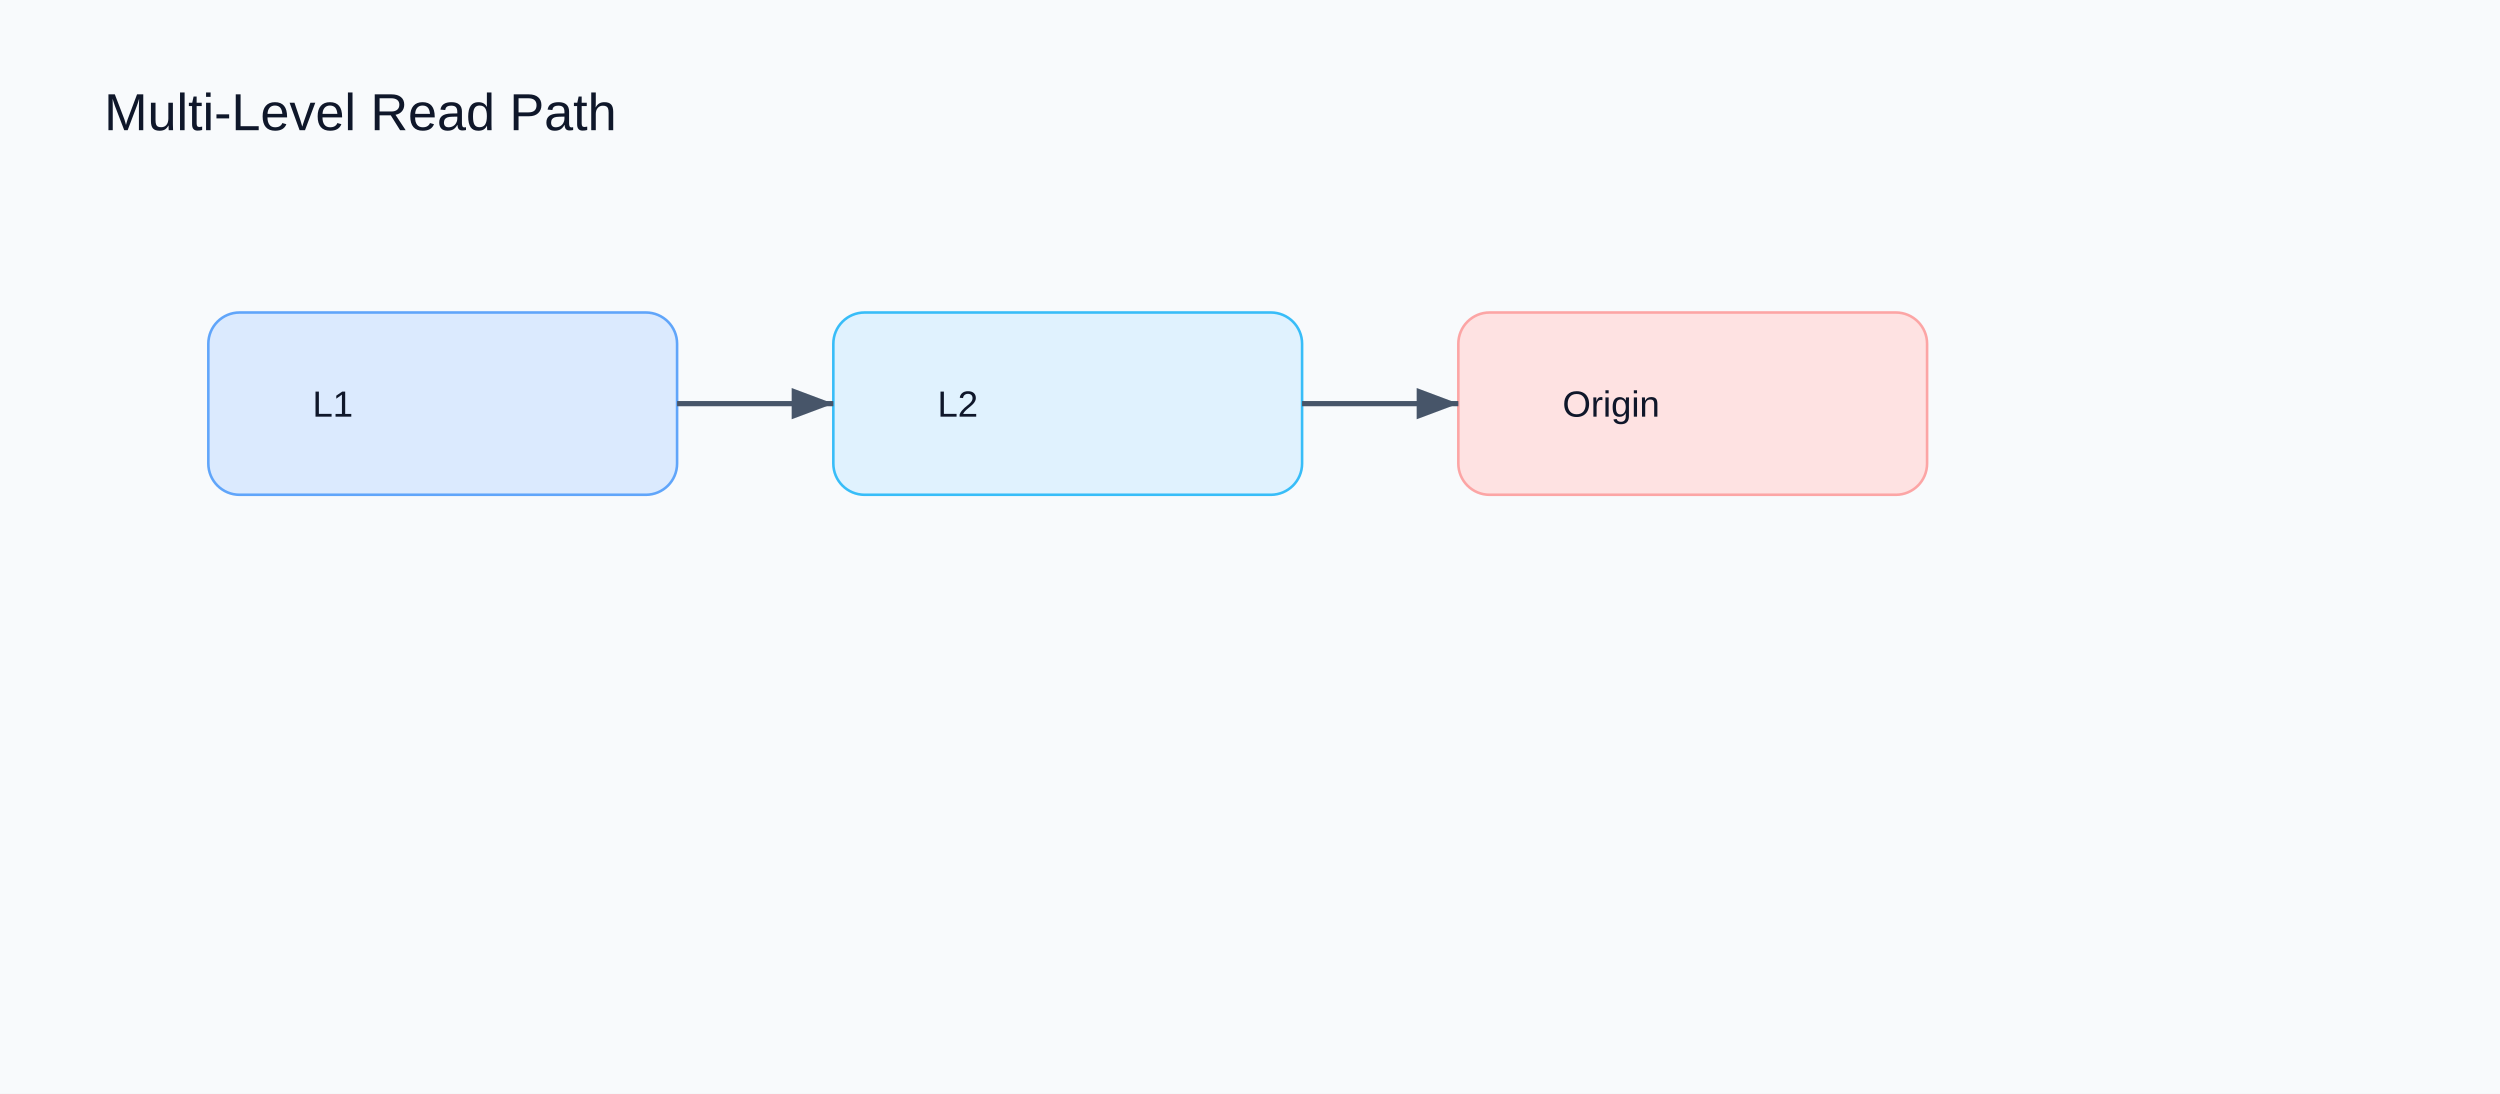
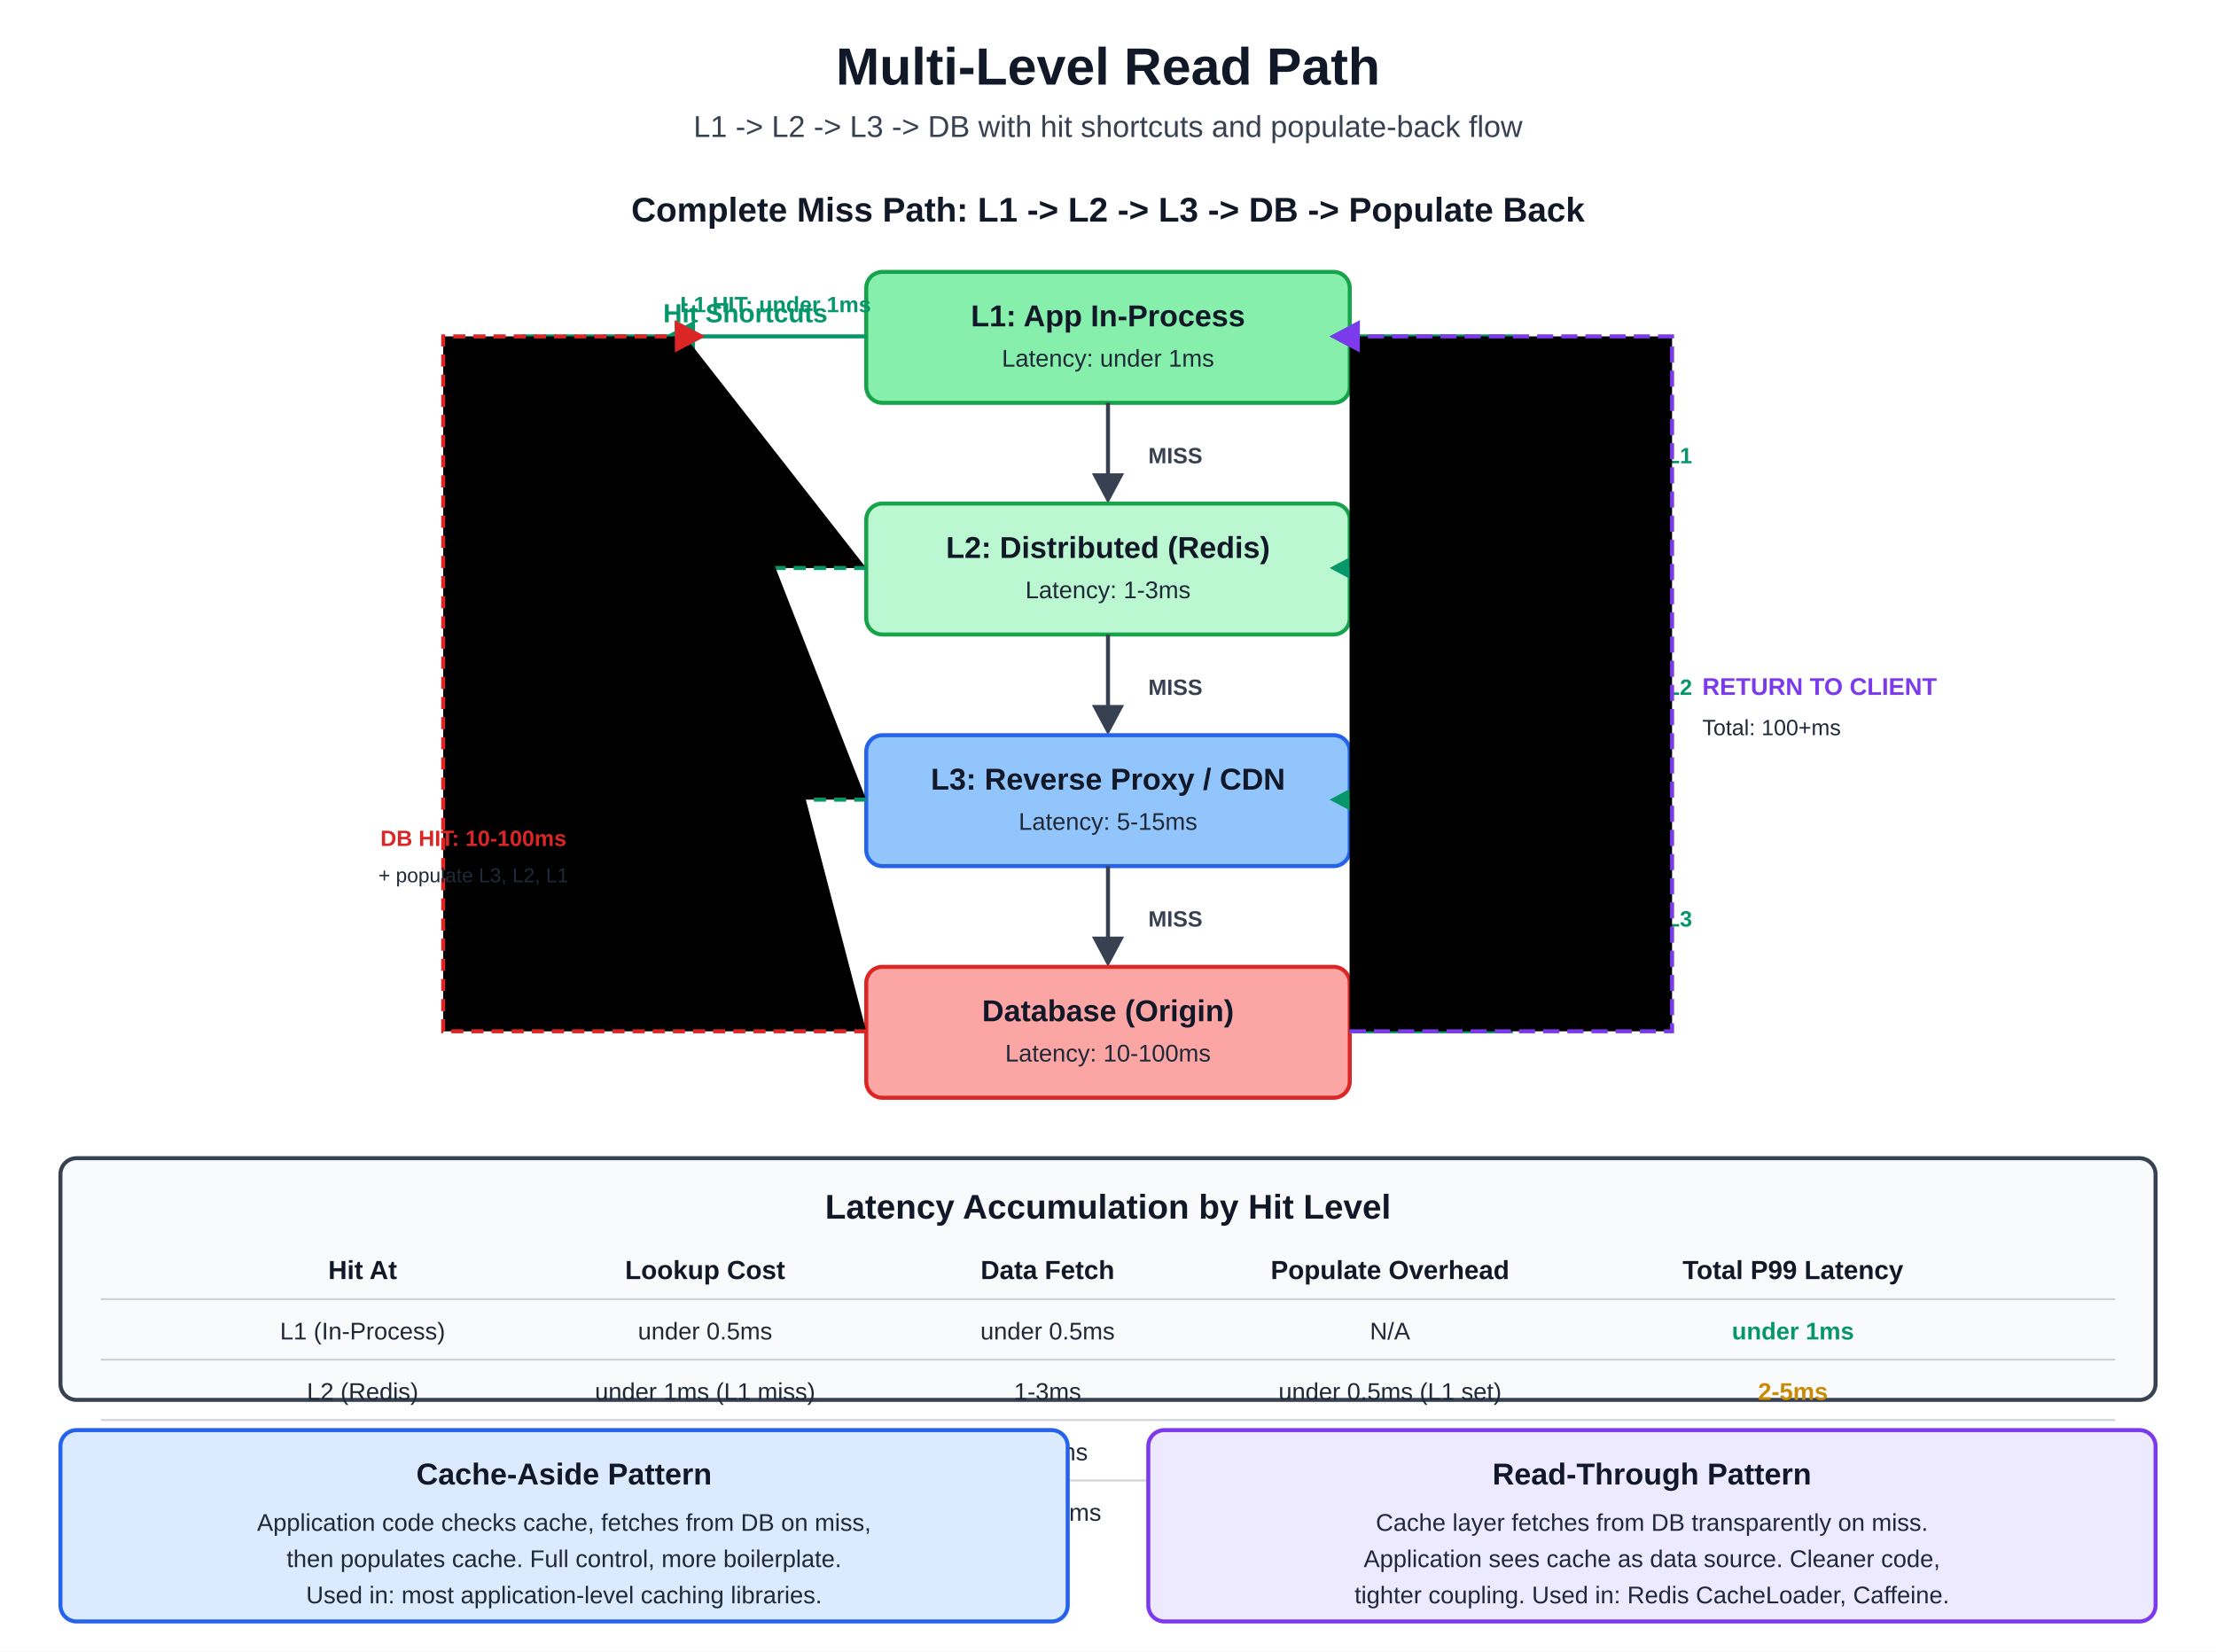
- <svg xmlns="http://www.w3.org/2000/svg" width="960" height="420" viewBox="0 0 960 420">
-   <rect width="960" height="420" fill="#f8fafc" />
-   <text x="40" y="50" font-family="Arial" font-size="20" fill="#0f172a">Multi-Level Read Path</text>
-   <rect x="80" y="120" width="180" height="70" rx="12" fill="#dbeafe" stroke="#60a5fa" />
-   <text x="120" y="160" font-family="Arial" font-size="14" fill="#0f172a">L1</text>
-   <rect x="320" y="120" width="180" height="70" rx="12" fill="#e0f2fe" stroke="#38bdf8" />
-   <text x="360" y="160" font-family="Arial" font-size="14" fill="#0f172a">L2</text>
-   <rect x="560" y="120" width="180" height="70" rx="12" fill="#fee2e2" stroke="#fca5a5" />
-   <text x="600" y="160" font-family="Arial" font-size="14" fill="#0f172a">Origin</text>
-   <line x1="260" y1="155" x2="320" y2="155" stroke="#475569" stroke-width="2" marker-end="url(#arrow)" />
-   <line x1="500" y1="155" x2="560" y2="155" stroke="#475569" stroke-width="2" marker-end="url(#arrow)" />
-   <defs>
-     <marker id="arrow" markerWidth="10" markerHeight="10" refX="8" refY="3" orient="auto">
-       <path d="M0,0 L8,3 L0,6" fill="#475569" />
-     </marker>
-   </defs>
+ <svg xmlns="http://www.w3.org/2000/svg" width="1100" height="820" viewBox="0 0 1100 820">
+   <rect width="1100" height="820" fill="#ffffff" />
+   <text x="550" y="42" font-family="Arial" font-size="26" font-weight="700" fill="#111827" text-anchor="middle">Multi-Level Read Path</text>
+   <text x="550" y="68" font-family="Arial" font-size="15" fill="#374151" text-anchor="middle">L1 -&gt; L2 -&gt; L3 -&gt; DB with hit shortcuts and populate-back flow</text>
+   <text x="550" y="110" font-family="Arial" font-size="17" font-weight="700" fill="#111827" text-anchor="middle">Complete Miss Path: L1 -&gt; L2 -&gt; L3 -&gt; DB -&gt; Populate Back</text>
+   <rect x="430" y="135" width="240" height="65" rx="8" fill="#86efac" stroke="#16a34a" stroke-width="2" />
+   <text x="550" y="162" font-family="Arial" font-size="15" font-weight="700" fill="#111827" text-anchor="middle">L1: App In-Process</text>
+   <text x="550" y="182" font-family="Arial" font-size="12" fill="#1f2937" text-anchor="middle">Latency: under 1ms</text>
+   <line x1="550" y1="200" x2="550" y2="240" stroke="#374151" stroke-width="2" />
+   <polygon points="542,235 550,250 558,235" fill="#374151" />
+   <text x="570" y="230" font-family="Arial" font-size="11" font-weight="700" fill="#374151">MISS</text>
+   <rect x="430" y="250" width="240" height="65" rx="8" fill="#bbf7d0" stroke="#16a34a" stroke-width="2" />
+   <text x="550" y="277" font-family="Arial" font-size="15" font-weight="700" fill="#111827" text-anchor="middle">L2: Distributed (Redis)</text>
+   <text x="550" y="297" font-family="Arial" font-size="12" fill="#1f2937" text-anchor="middle">Latency: 1-3ms</text>
+   <line x1="550" y1="315" x2="550" y2="355" stroke="#374151" stroke-width="2" />
+   <polygon points="542,350 550,365 558,350" fill="#374151" />
+   <text x="570" y="345" font-family="Arial" font-size="11" font-weight="700" fill="#374151">MISS</text>
+   <rect x="430" y="365" width="240" height="65" rx="8" fill="#93c5fd" stroke="#2563eb" stroke-width="2" />
+   <text x="550" y="392" font-family="Arial" font-size="15" font-weight="700" fill="#111827" text-anchor="middle">L3: Reverse Proxy / CDN</text>
+   <text x="550" y="412" font-family="Arial" font-size="12" fill="#1f2937" text-anchor="middle">Latency: 5-15ms</text>
+   <line x1="550" y1="430" x2="550" y2="470" stroke="#374151" stroke-width="2" />
+   <polygon points="542,465 550,480 558,465" fill="#374151" />
+   <text x="570" y="460" font-family="Arial" font-size="11" font-weight="700" fill="#374151">MISS</text>
+   <rect x="430" y="480" width="240" height="65" rx="8" fill="#fca5a5" stroke="#dc2626" stroke-width="2" />
+   <text x="550" y="507" font-family="Arial" font-size="15" font-weight="700" fill="#111827" text-anchor="middle">Database (Origin)</text>
+   <text x="550" y="527" font-family="Arial" font-size="12" fill="#1f2937" text-anchor="middle">Latency: 10-100ms</text>
+   <path d="M 670,512 L 750,512 L 750,397 L 670,397" stroke="#059669" stroke-width="2" />
+   <polygon points="675,389 660,397 675,405" fill="#059669" />
+   <text x="765" y="460" font-family="Arial" font-size="11" font-weight="700" fill="#059669">POPULATE L3</text>
+   <path d="M 670,397 L 750,397 L 750,282 L 670,282" stroke="#059669" stroke-width="2" />
+   <polygon points="675,274 660,282 675,290" fill="#059669" />
+   <text x="765" y="345" font-family="Arial" font-size="11" font-weight="700" fill="#059669">POPULATE L2</text>
+   <path d="M 670,282 L 750,282 L 750,167 L 670,167" stroke="#059669" stroke-width="2" />
+   <polygon points="675,159 660,167 675,175" fill="#059669" />
+   <text x="765" y="230" font-family="Arial" font-size="11" font-weight="700" fill="#059669">POPULATE L1</text>
+   <path d="M 670,512 L 830,512 L 830,167 L 670,167" stroke="#7c3aed" stroke-width="2" stroke-dasharray="8,4" />
+   <polygon points="675,159 660,167 675,175" fill="#7c3aed" />
+   <text x="845" y="345" font-family="Arial" font-size="12" font-weight="700" fill="#7c3aed">RETURN TO CLIENT</text>
+   <text x="845" y="365" font-family="Arial" font-size="11" fill="#1f2937">Total: 100+ms</text>
+   <text x="370" y="160" font-family="Arial" font-size="13" font-weight="700" fill="#059669" text-anchor="middle">Hit Shortcuts</text>
+   <path d="M 430,167 L 340,167 L 340,167" stroke="#059669" stroke-width="2" />
+   <polygon points="345,159 330,167 345,175" fill="#059669" />
+   <text x="385" y="155" font-family="Arial" font-size="11" font-weight="700" fill="#059669" text-anchor="middle">L1 HIT: under 1ms</text>
+   <path d="M 430,282 L 300,282 L 300,167 L 340,167" stroke="#059669" stroke-width="2" stroke-dasharray="6,4" />
+   <polygon points="335,159 350,167 335,175" fill="#059669" />
+   <text x="315" y="230" font-family="Arial" font-size="11" font-weight="700" fill="#059669" text-anchor="middle">L2 HIT: 1-3ms</text>
+   <text x="315" y="248" font-family="Arial" font-size="10" fill="#1f2937" text-anchor="middle">+ populate L1</text>
+   <path d="M 430,397 L 260,397 L 260,167 L 340,167" stroke="#059669" stroke-width="2" stroke-dasharray="6,4" />
+   <polygon points="335,159 350,167 335,175" fill="#059669" />
+   <text x="275" y="300" font-family="Arial" font-size="11" font-weight="700" fill="#059669" text-anchor="middle">L3 HIT: 5-15ms</text>
+   <text x="275" y="318" font-family="Arial" font-size="10" fill="#1f2937" text-anchor="middle">+ populate L2, L1</text>
+   <path d="M 430,512 L 220,512 L 220,167 L 340,167" stroke="#dc2626" stroke-width="2" stroke-dasharray="6,4" />
+   <polygon points="335,159 350,167 335,175" fill="#dc2626" />
+   <text x="235" y="420" font-family="Arial" font-size="11" font-weight="700" fill="#dc2626" text-anchor="middle">DB HIT: 10-100ms</text>
+   <text x="235" y="438" font-family="Arial" font-size="10" fill="#1f2937" text-anchor="middle">+ populate L3, L2, L1</text>
+   <rect x="30" y="575" width="1040" height="120" rx="8" fill="#f9fafb" stroke="#374151" stroke-width="2" />
+   <text x="550" y="605" font-family="Arial" font-size="17" font-weight="700" fill="#111827" text-anchor="middle">Latency Accumulation by Hit Level</text>
+   <text x="180" y="635" font-family="Arial" font-size="13" font-weight="700" fill="#111827" text-anchor="middle">Hit At</text>
+   <text x="350" y="635" font-family="Arial" font-size="13" font-weight="700" fill="#111827" text-anchor="middle">Lookup Cost</text>
+   <text x="520" y="635" font-family="Arial" font-size="13" font-weight="700" fill="#111827" text-anchor="middle">Data Fetch</text>
+   <text x="690" y="635" font-family="Arial" font-size="13" font-weight="700" fill="#111827" text-anchor="middle">Populate Overhead</text>
+   <text x="890" y="635" font-family="Arial" font-size="13" font-weight="700" fill="#111827" text-anchor="middle">Total P99 Latency</text>
+   <line x1="50" y1="645" x2="1050" y2="645" stroke="#d1d5db" stroke-width="1" />
+   <text x="180" y="665" font-family="Arial" font-size="12" fill="#1f2937" text-anchor="middle">L1 (In-Process)</text>
+   <text x="350" y="665" font-family="Arial" font-size="12" fill="#1f2937" text-anchor="middle">under 0.5ms</text>
+   <text x="520" y="665" font-family="Arial" font-size="12" fill="#1f2937" text-anchor="middle">under 0.5ms</text>
+   <text x="690" y="665" font-family="Arial" font-size="12" fill="#1f2937" text-anchor="middle">N/A</text>
+   <text x="890" y="665" font-family="Arial" font-size="12" font-weight="700" fill="#059669" text-anchor="middle">under 1ms</text>
+   <line x1="50" y1="675" x2="1050" y2="675" stroke="#d1d5db" stroke-width="1" />
+   <text x="180" y="695" font-family="Arial" font-size="12" fill="#1f2937" text-anchor="middle">L2 (Redis)</text>
+   <text x="350" y="695" font-family="Arial" font-size="12" fill="#1f2937" text-anchor="middle">under 1ms (L1 miss)</text>
+   <text x="520" y="695" font-family="Arial" font-size="12" fill="#1f2937" text-anchor="middle">1-3ms</text>
+   <text x="690" y="695" font-family="Arial" font-size="12" fill="#1f2937" text-anchor="middle">under 0.5ms (L1 set)</text>
+   <text x="890" y="695" font-family="Arial" font-size="12" font-weight="700" fill="#ca8a04" text-anchor="middle">2-5ms</text>
+   <line x1="50" y1="705" x2="1050" y2="705" stroke="#d1d5db" stroke-width="1" />
+   <text x="180" y="725" font-family="Arial" font-size="12" fill="#1f2937" text-anchor="middle">L3 (Proxy/CDN)</text>
+   <text x="350" y="725" font-family="Arial" font-size="12" fill="#1f2937" text-anchor="middle">1-2ms (L1+L2 miss)</text>
+   <text x="520" y="725" font-family="Arial" font-size="12" fill="#1f2937" text-anchor="middle">5-15ms</text>
+   <text x="690" y="725" font-family="Arial" font-size="12" fill="#1f2937" text-anchor="middle">1-2ms (L2+L1 set)</text>
+   <text x="890" y="725" font-family="Arial" font-size="12" font-weight="700" fill="#ca8a04" text-anchor="middle">7-20ms</text>
+   <line x1="50" y1="735" x2="1050" y2="735" stroke="#d1d5db" stroke-width="1" />
+   <text x="180" y="755" font-family="Arial" font-size="12" fill="#1f2937" text-anchor="middle">Database</text>
+   <text x="350" y="755" font-family="Arial" font-size="12" fill="#1f2937" text-anchor="middle">2-4ms (L1+L2+L3 miss)</text>
+   <text x="520" y="755" font-family="Arial" font-size="12" fill="#1f2937" text-anchor="middle">10-100ms</text>
+   <text x="690" y="755" font-family="Arial" font-size="12" fill="#1f2937" text-anchor="middle">3-6ms (L3+L2+L1 set)</text>
+   <text x="890" y="755" font-family="Arial" font-size="12" font-weight="700" fill="#dc2626" text-anchor="middle">15-110ms</text>
+   <rect x="30" y="710" width="500" height="95" rx="8" fill="#dbeafe" stroke="#2563eb" stroke-width="2" />
+   <text x="280" y="737" font-family="Arial" font-size="15" font-weight="700" fill="#111827" text-anchor="middle">Cache-Aside Pattern</text>
+   <text x="280" y="760" font-family="Arial" font-size="12" fill="#1f2937" text-anchor="middle">Application code checks cache, fetches from DB on miss,</text>
+   <text x="280" y="778" font-family="Arial" font-size="12" fill="#1f2937" text-anchor="middle">then populates cache. Full control, more boilerplate.</text>
+   <text x="280" y="796" font-family="Arial" font-size="12" fill="#1f2937" text-anchor="middle">Used in: most application-level caching libraries.</text>
+   <rect x="570" y="710" width="500" height="95" rx="8" fill="#ede9fe" stroke="#7c3aed" stroke-width="2" />
+   <text x="820" y="737" font-family="Arial" font-size="15" font-weight="700" fill="#111827" text-anchor="middle">Read-Through Pattern</text>
+   <text x="820" y="760" font-family="Arial" font-size="12" fill="#1f2937" text-anchor="middle">Cache layer fetches from DB transparently on miss.</text>
+   <text x="820" y="778" font-family="Arial" font-size="12" fill="#1f2937" text-anchor="middle">Application sees cache as data source. Cleaner code,</text>
+   <text x="820" y="796" font-family="Arial" font-size="12" fill="#1f2937" text-anchor="middle">tighter coupling. Used in: Redis CacheLoader, Caffeine.</text>
</svg>
